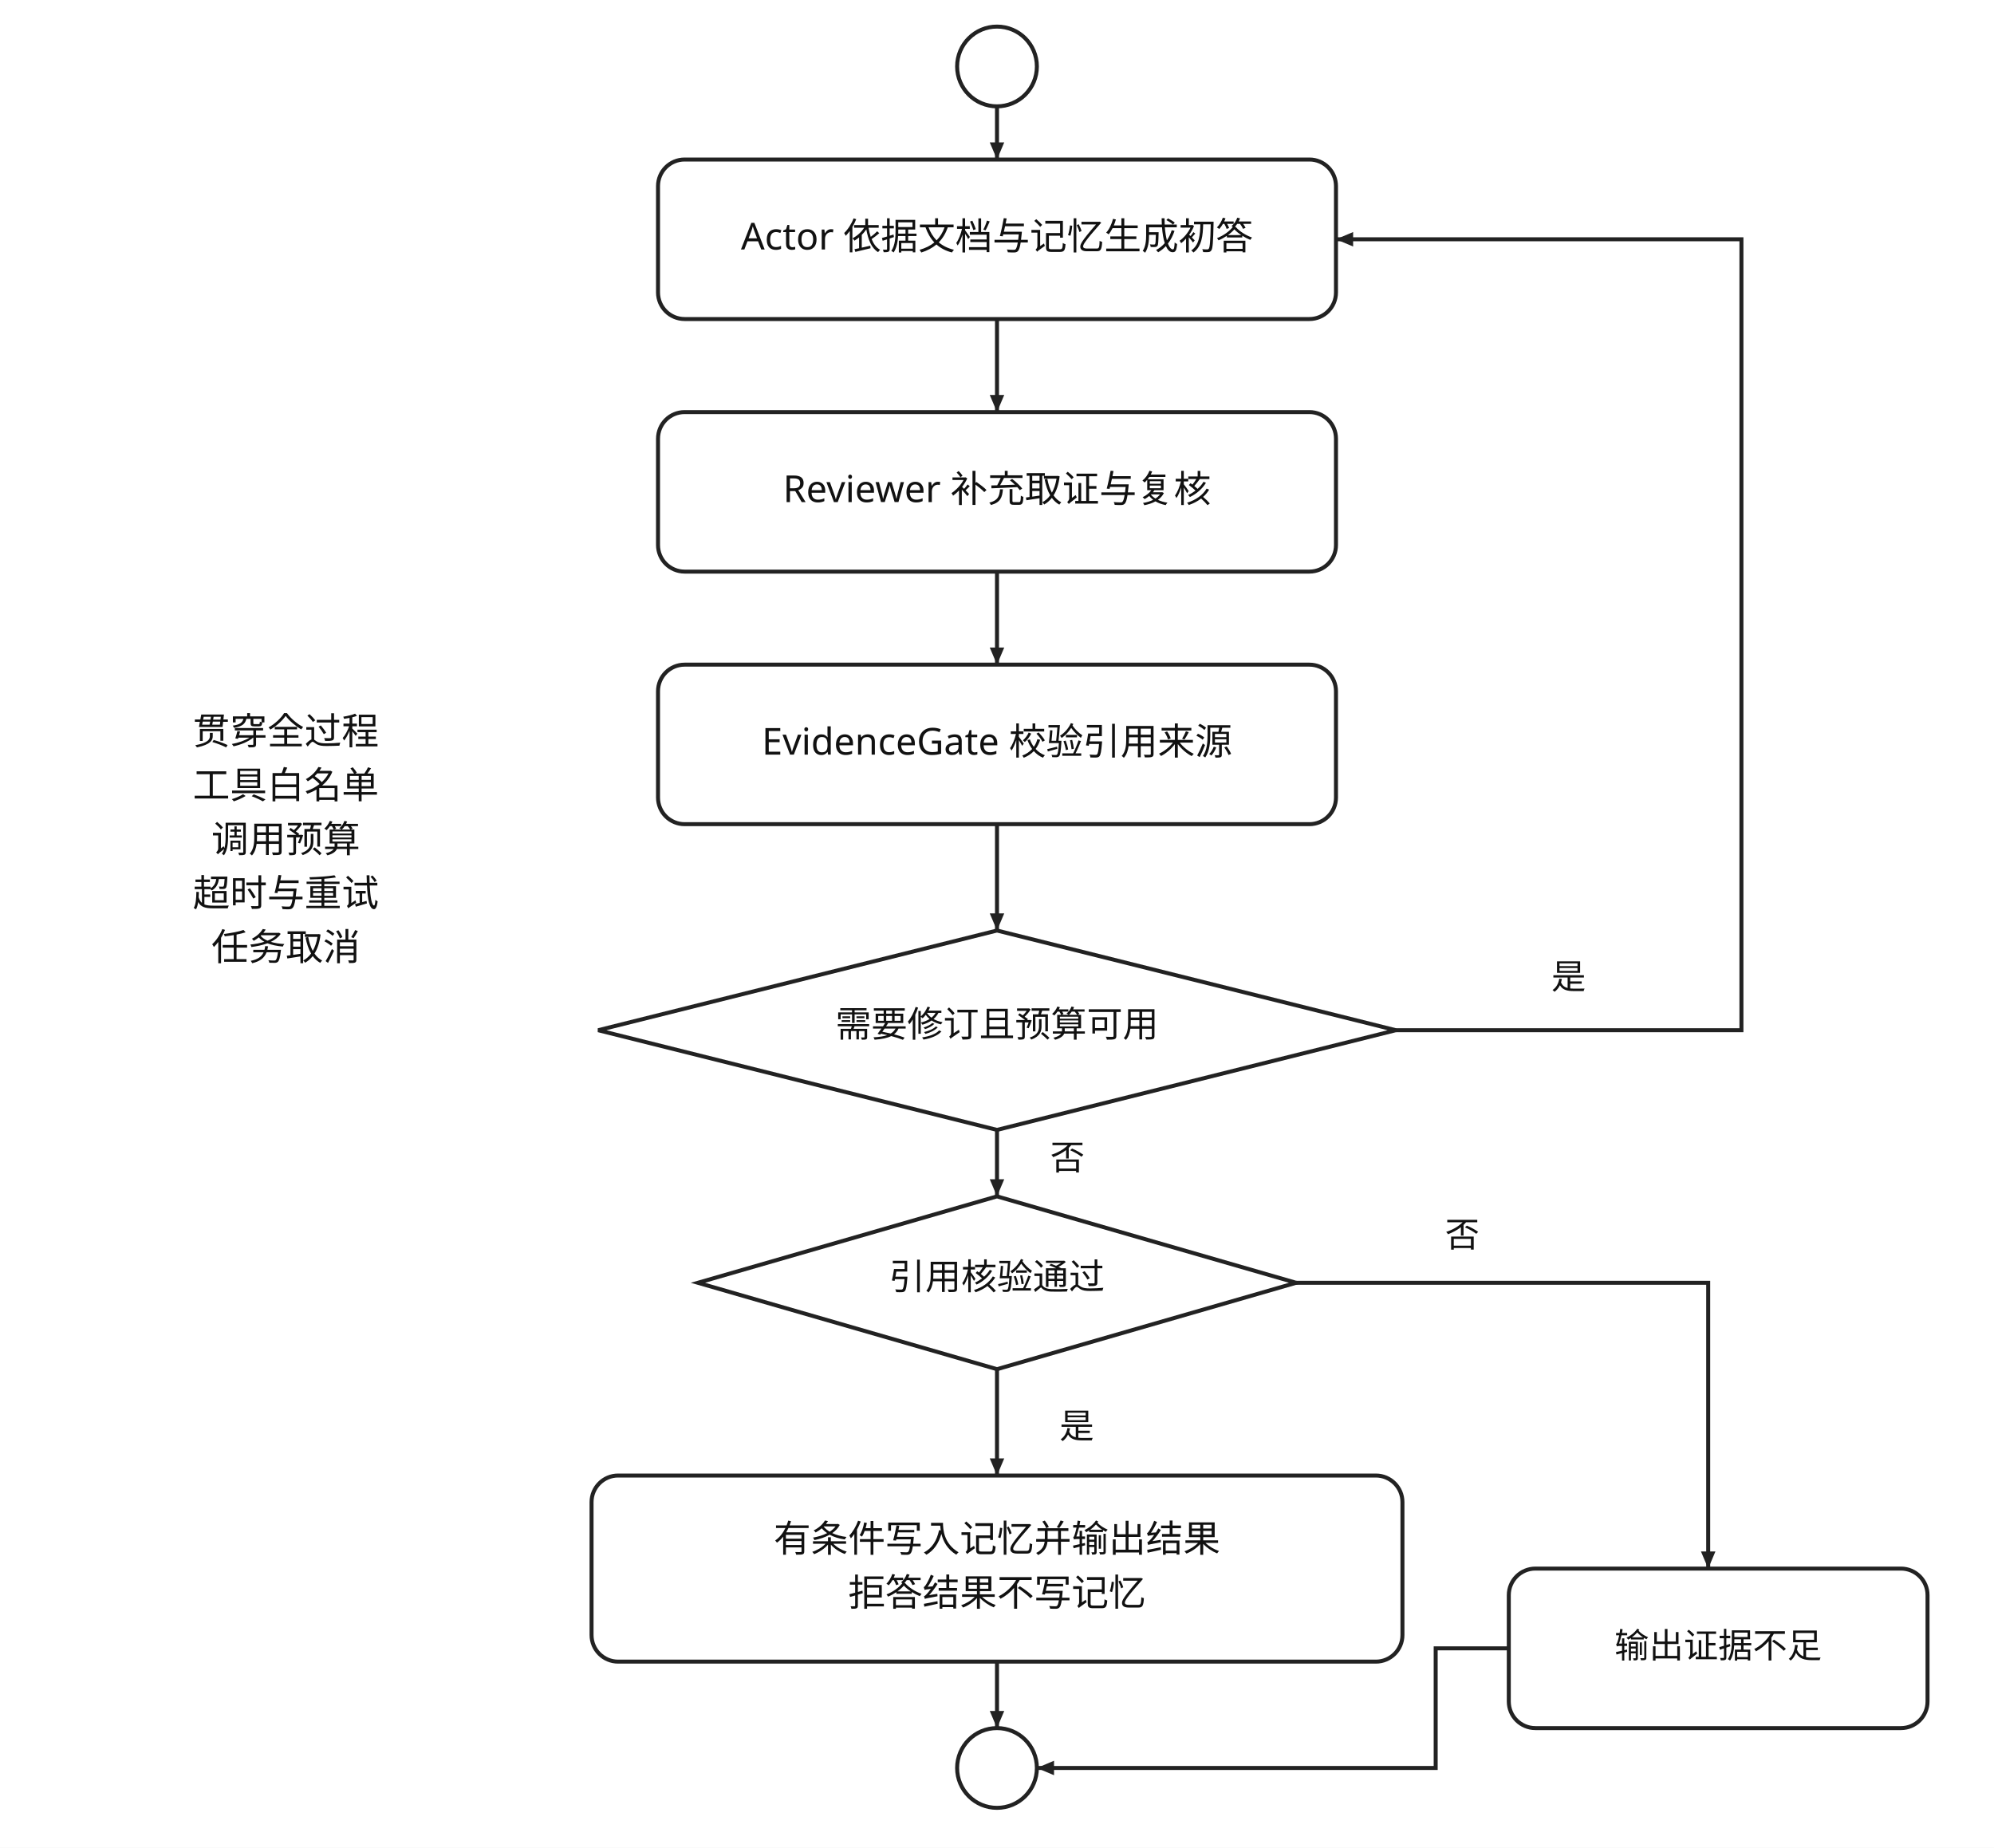
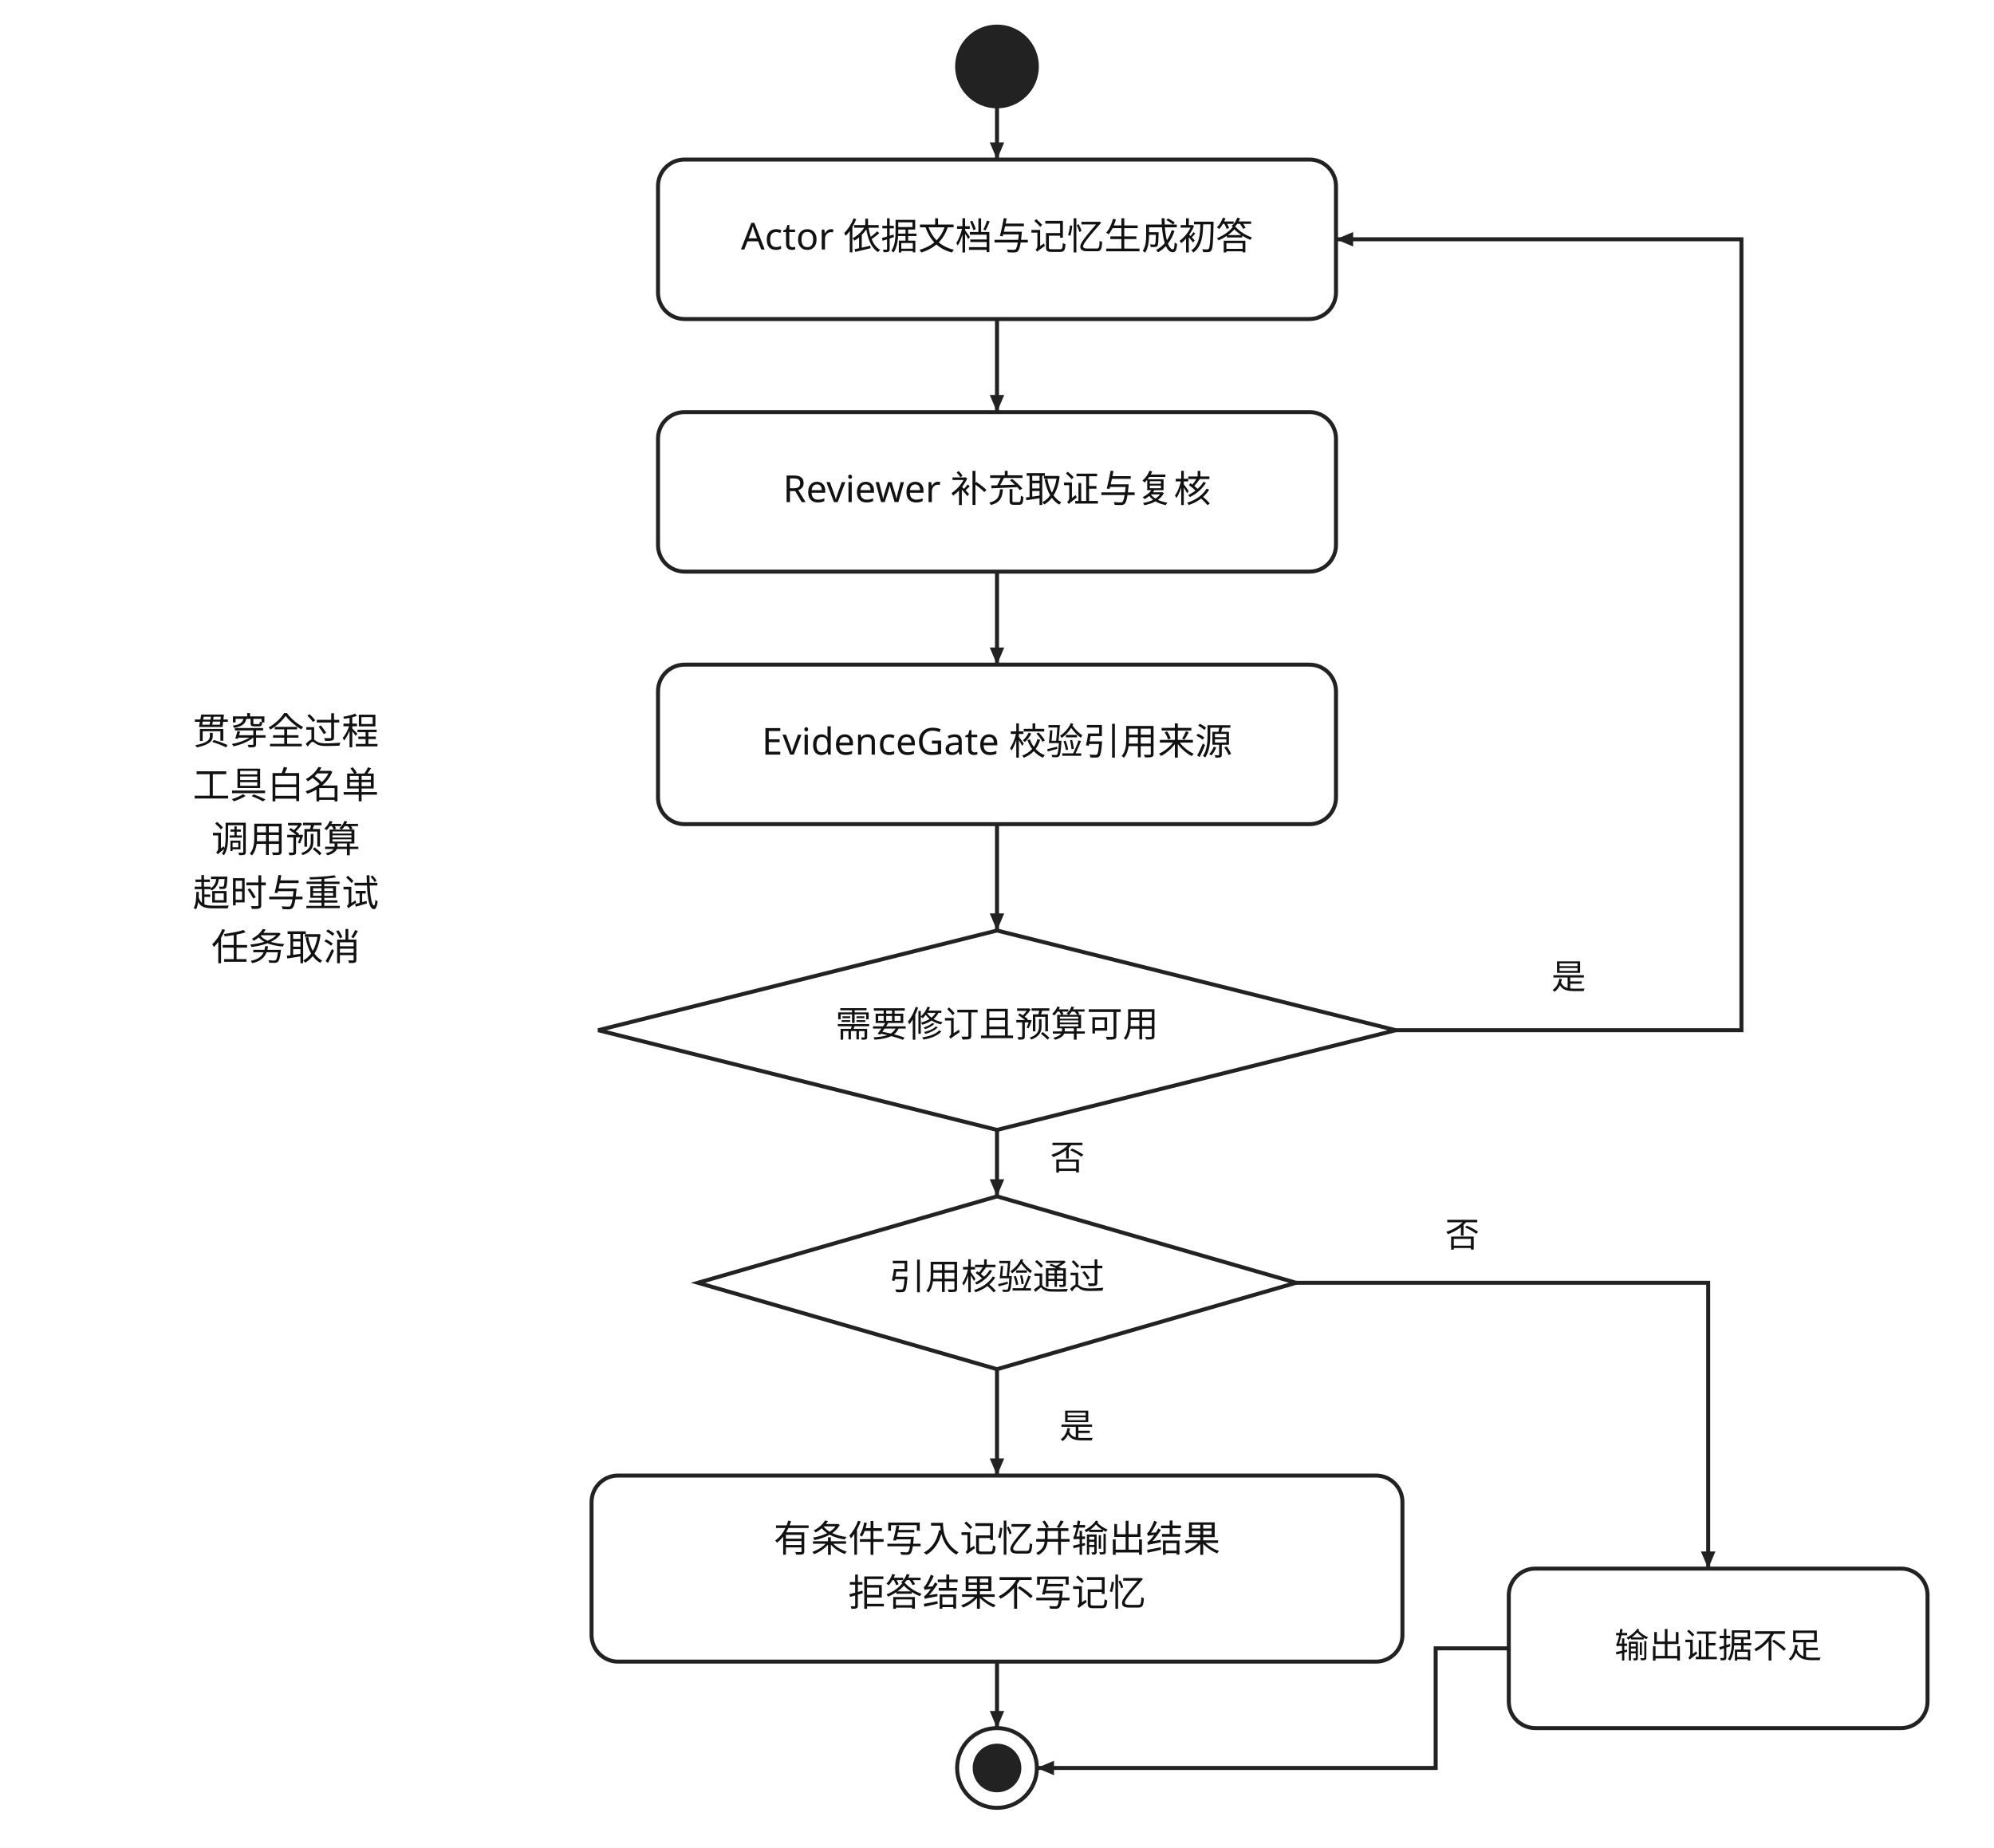
<svg xmlns="http://www.w3.org/2000/svg" width="1500" height="1390" viewBox="0 0 1500 1390">
  <rect width="100%" height="100%" fill="white" />
-   <ellipse cx="750.0" cy="50.0" rx="30.0" ry="30.0" fill="white" stroke="#222" stroke-width="3" />
+   <ellipse cx="750.0" cy="50.0" rx="30.0" ry="30.0" fill="#222222" stroke="#222" stroke-width="3" />
  <rect x="495" y="120" width="510" height="120" rx="20" fill="white" stroke="#222" stroke-width="3" />
  <text x="750.0" y="187.7" text-anchor="middle" font-family="Microsoft YaHei,SimHei,sans-serif" font-size="28" fill="#111">Actor 依据文档与记忆生成初答</text>
  <polyline points="750,80 750,120" fill="none" stroke="#222" stroke-width="3" />
  <polygon points="750,120 744.548,107.105 755.452,107.105" fill="#222" />
  <rect x="495" y="310" width="510" height="120" rx="20" fill="white" stroke="#222" stroke-width="3" />
  <text x="750.0" y="377.7" text-anchor="middle" font-family="Microsoft YaHei,SimHei,sans-serif" font-size="28" fill="#111">Reviewer 补充取证与复核</text>
  <polyline points="750,240 750,310" fill="none" stroke="#222" stroke-width="3" />
  <polygon points="750,310 744.548,297.105 755.452,297.105" fill="#222" />
  <rect x="495" y="500" width="510" height="120" rx="20" fill="white" stroke="#222" stroke-width="3" />
  <text x="750.0" y="567.7" text-anchor="middle" font-family="Microsoft YaHei,SimHei,sans-serif" font-size="28" fill="#111">EvidenceGate 校验引用来源</text>
  <polyline points="750,430 750,500" fill="none" stroke="#222" stroke-width="3" />
  <polygon points="750,500 744.548,487.105 755.452,487.105" fill="#222" />
  <polyline points="750,620 750,700" fill="none" stroke="#222" stroke-width="3" />
  <polygon points="750,700 744.548,687.105 755.452,687.105" fill="#222" />
  <polyline points="750,700.0 1050.0,775 750,850.0 450.0,775 750,700.0" fill="none" stroke="#222" stroke-width="3" />
  <text x="750" y="780.0" text-anchor="middle" font-family="Microsoft YaHei,SimHei,sans-serif" font-size="27" fill="#111">需要修订且预算可用</text>
  <polyline points="1050,775 1310,775 1310,180 1005,180" fill="none" stroke="#222" stroke-width="3" />
  <polygon points="1005,180 1017.895,174.548 1017.895,185.452" fill="#222" />
  <text x="1180" y="744.0" text-anchor="middle" font-family="Microsoft YaHei,SimHei,sans-serif" font-size="26" fill="#111">是</text>
  <polyline points="750,850 750,900" fill="none" stroke="#222" stroke-width="3" />
  <polygon points="750,900 744.548,887.105 755.452,887.105" fill="#222" />
  <text x="803" y="880.0" text-anchor="middle" font-family="Microsoft YaHei,SimHei,sans-serif" font-size="26" fill="#111">否</text>
  <polyline points="750,900.0 975.0,965 750,1030.0 525.0,965 750,900.0" fill="none" stroke="#222" stroke-width="3" />
  <text x="750" y="970.0" text-anchor="middle" font-family="Microsoft YaHei,SimHei,sans-serif" font-size="27" fill="#111">引用核验通过</text>
  <polyline points="750,1030 750,1110" fill="none" stroke="#222" stroke-width="3" />
  <polygon points="750,1110 744.548,1097.105 755.452,1097.105" fill="#222" />
  <text x="810" y="1082.0" text-anchor="middle" font-family="Microsoft YaHei,SimHei,sans-serif" font-size="26" fill="#111">是</text>
  <rect x="445" y="1110" width="610" height="140" rx="20" fill="white" stroke="#222" stroke-width="3" />
  <text x="750.0" y="1167.4" text-anchor="middle" font-family="Microsoft YaHei,SimHei,sans-serif" font-size="28" fill="#111">有条件写入记忆并输出结果</text>
  <text x="750.0" y="1208.0" text-anchor="middle" font-family="Microsoft YaHei,SimHei,sans-serif" font-size="28" fill="#111">拒答结果不写记忆</text>
  <polyline points="750,1250 750,1300" fill="none" stroke="#222" stroke-width="3" />
  <polygon points="750,1300 744.548,1287.105 755.452,1287.105" fill="#222" />
  <ellipse cx="750.0" cy="1330.0" rx="30.0" ry="30.0" fill="white" stroke="#222" stroke-width="3" />
+   <ellipse cx="750.0" cy="1330.0" rx="16.8" ry="16.8" fill="#222222" stroke="#222" stroke-width="3" />
  <polyline points="975,965 1285,965 1285,1180" fill="none" stroke="#222" stroke-width="3" />
  <polygon points="1285,1180 1279.548,1167.105 1290.452,1167.105" fill="#222" />
  <text x="1100" y="938.0" text-anchor="middle" font-family="Microsoft YaHei,SimHei,sans-serif" font-size="26" fill="#111">否</text>
  <rect x="1135" y="1180" width="315" height="120" rx="20" fill="white" stroke="#222" stroke-width="3" />
  <text x="1292.5" y="1247.15" text-anchor="middle" font-family="Microsoft YaHei,SimHei,sans-serif" font-size="26" fill="#111">输出证据不足</text>
  <polyline points="1135,1240 1080,1240 1080,1330 780,1330" fill="none" stroke="#222" stroke-width="3" />
  <polygon points="780,1330 792.895,1324.548 792.895,1335.452" fill="#222" />
  <text x="215" y="560.0" text-anchor="middle" font-family="Microsoft YaHei,SimHei,sans-serif" font-size="28" fill="#111">贯穿全过程</text>
  <text x="215" y="600.6" text-anchor="middle" font-family="Microsoft YaHei,SimHei,sans-serif" font-size="28" fill="#111">工具白名单</text>
  <text x="215" y="641.2" text-anchor="middle" font-family="Microsoft YaHei,SimHei,sans-serif" font-size="28" fill="#111">调用预算</text>
  <text x="215" y="681.8" text-anchor="middle" font-family="Microsoft YaHei,SimHei,sans-serif" font-size="28" fill="#111">超时与重试</text>
  <text x="215" y="722.4" text-anchor="middle" font-family="Microsoft YaHei,SimHei,sans-serif" font-size="28" fill="#111">任务取消</text>
</svg>
